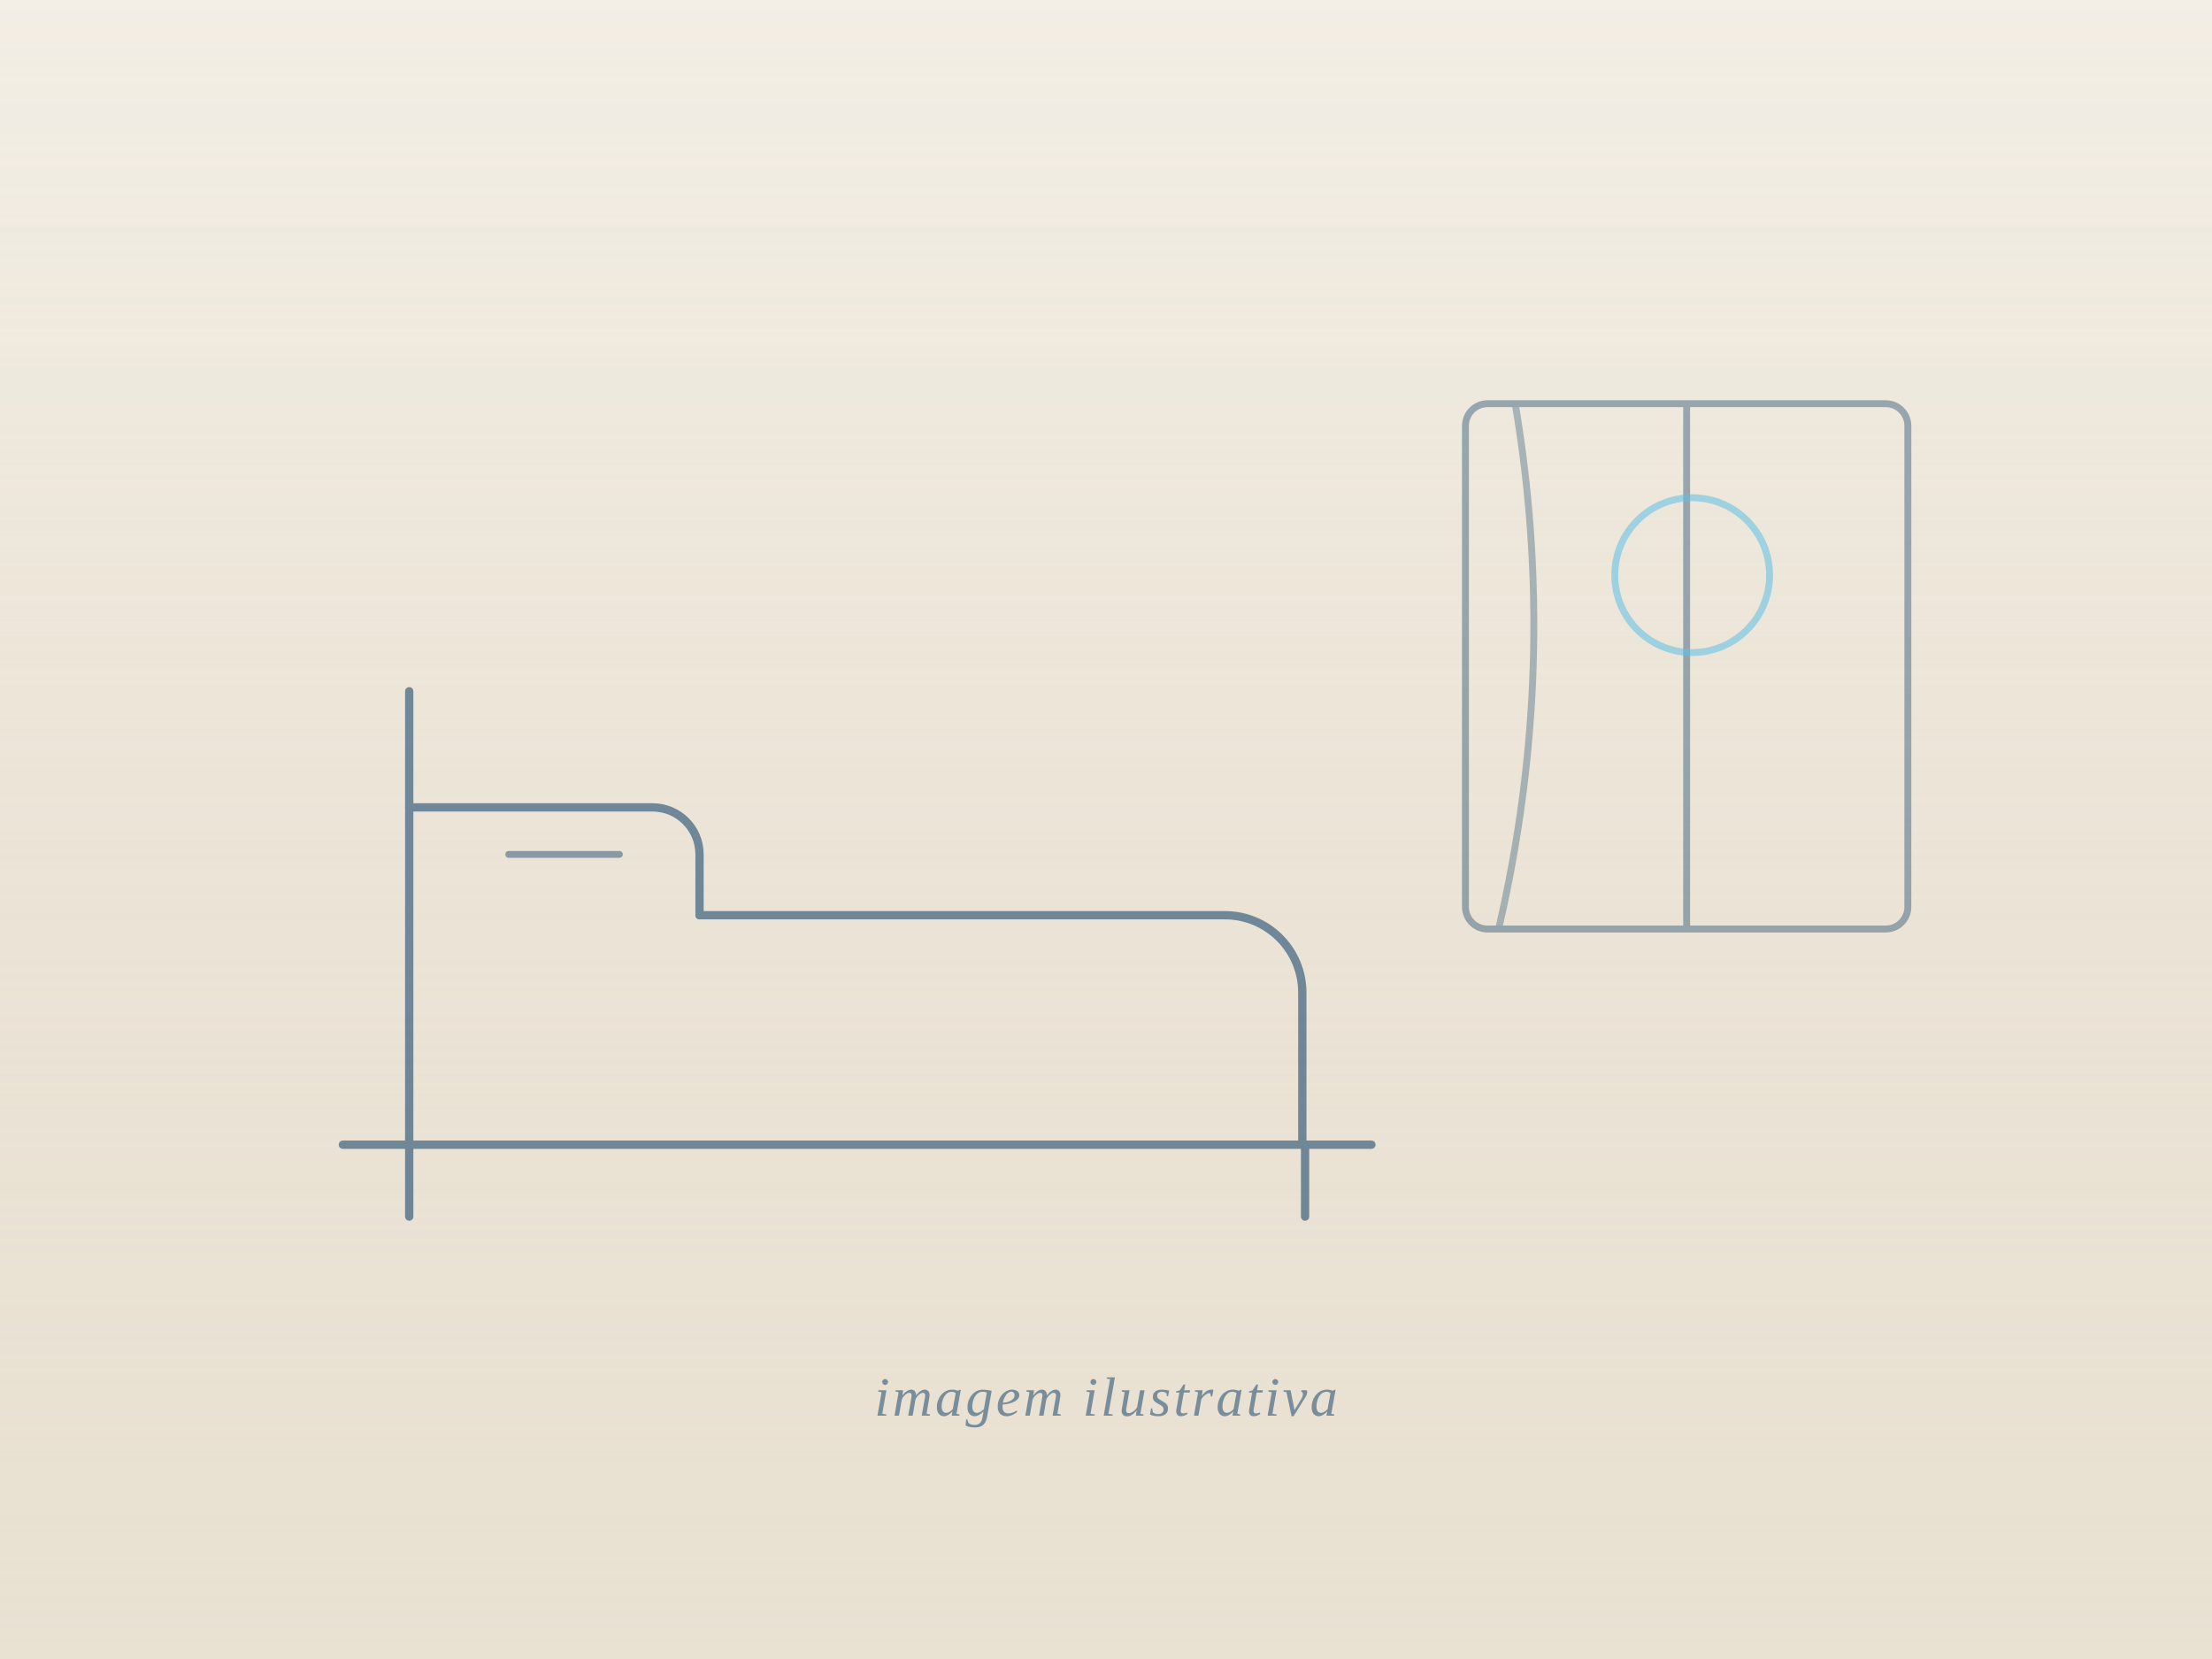
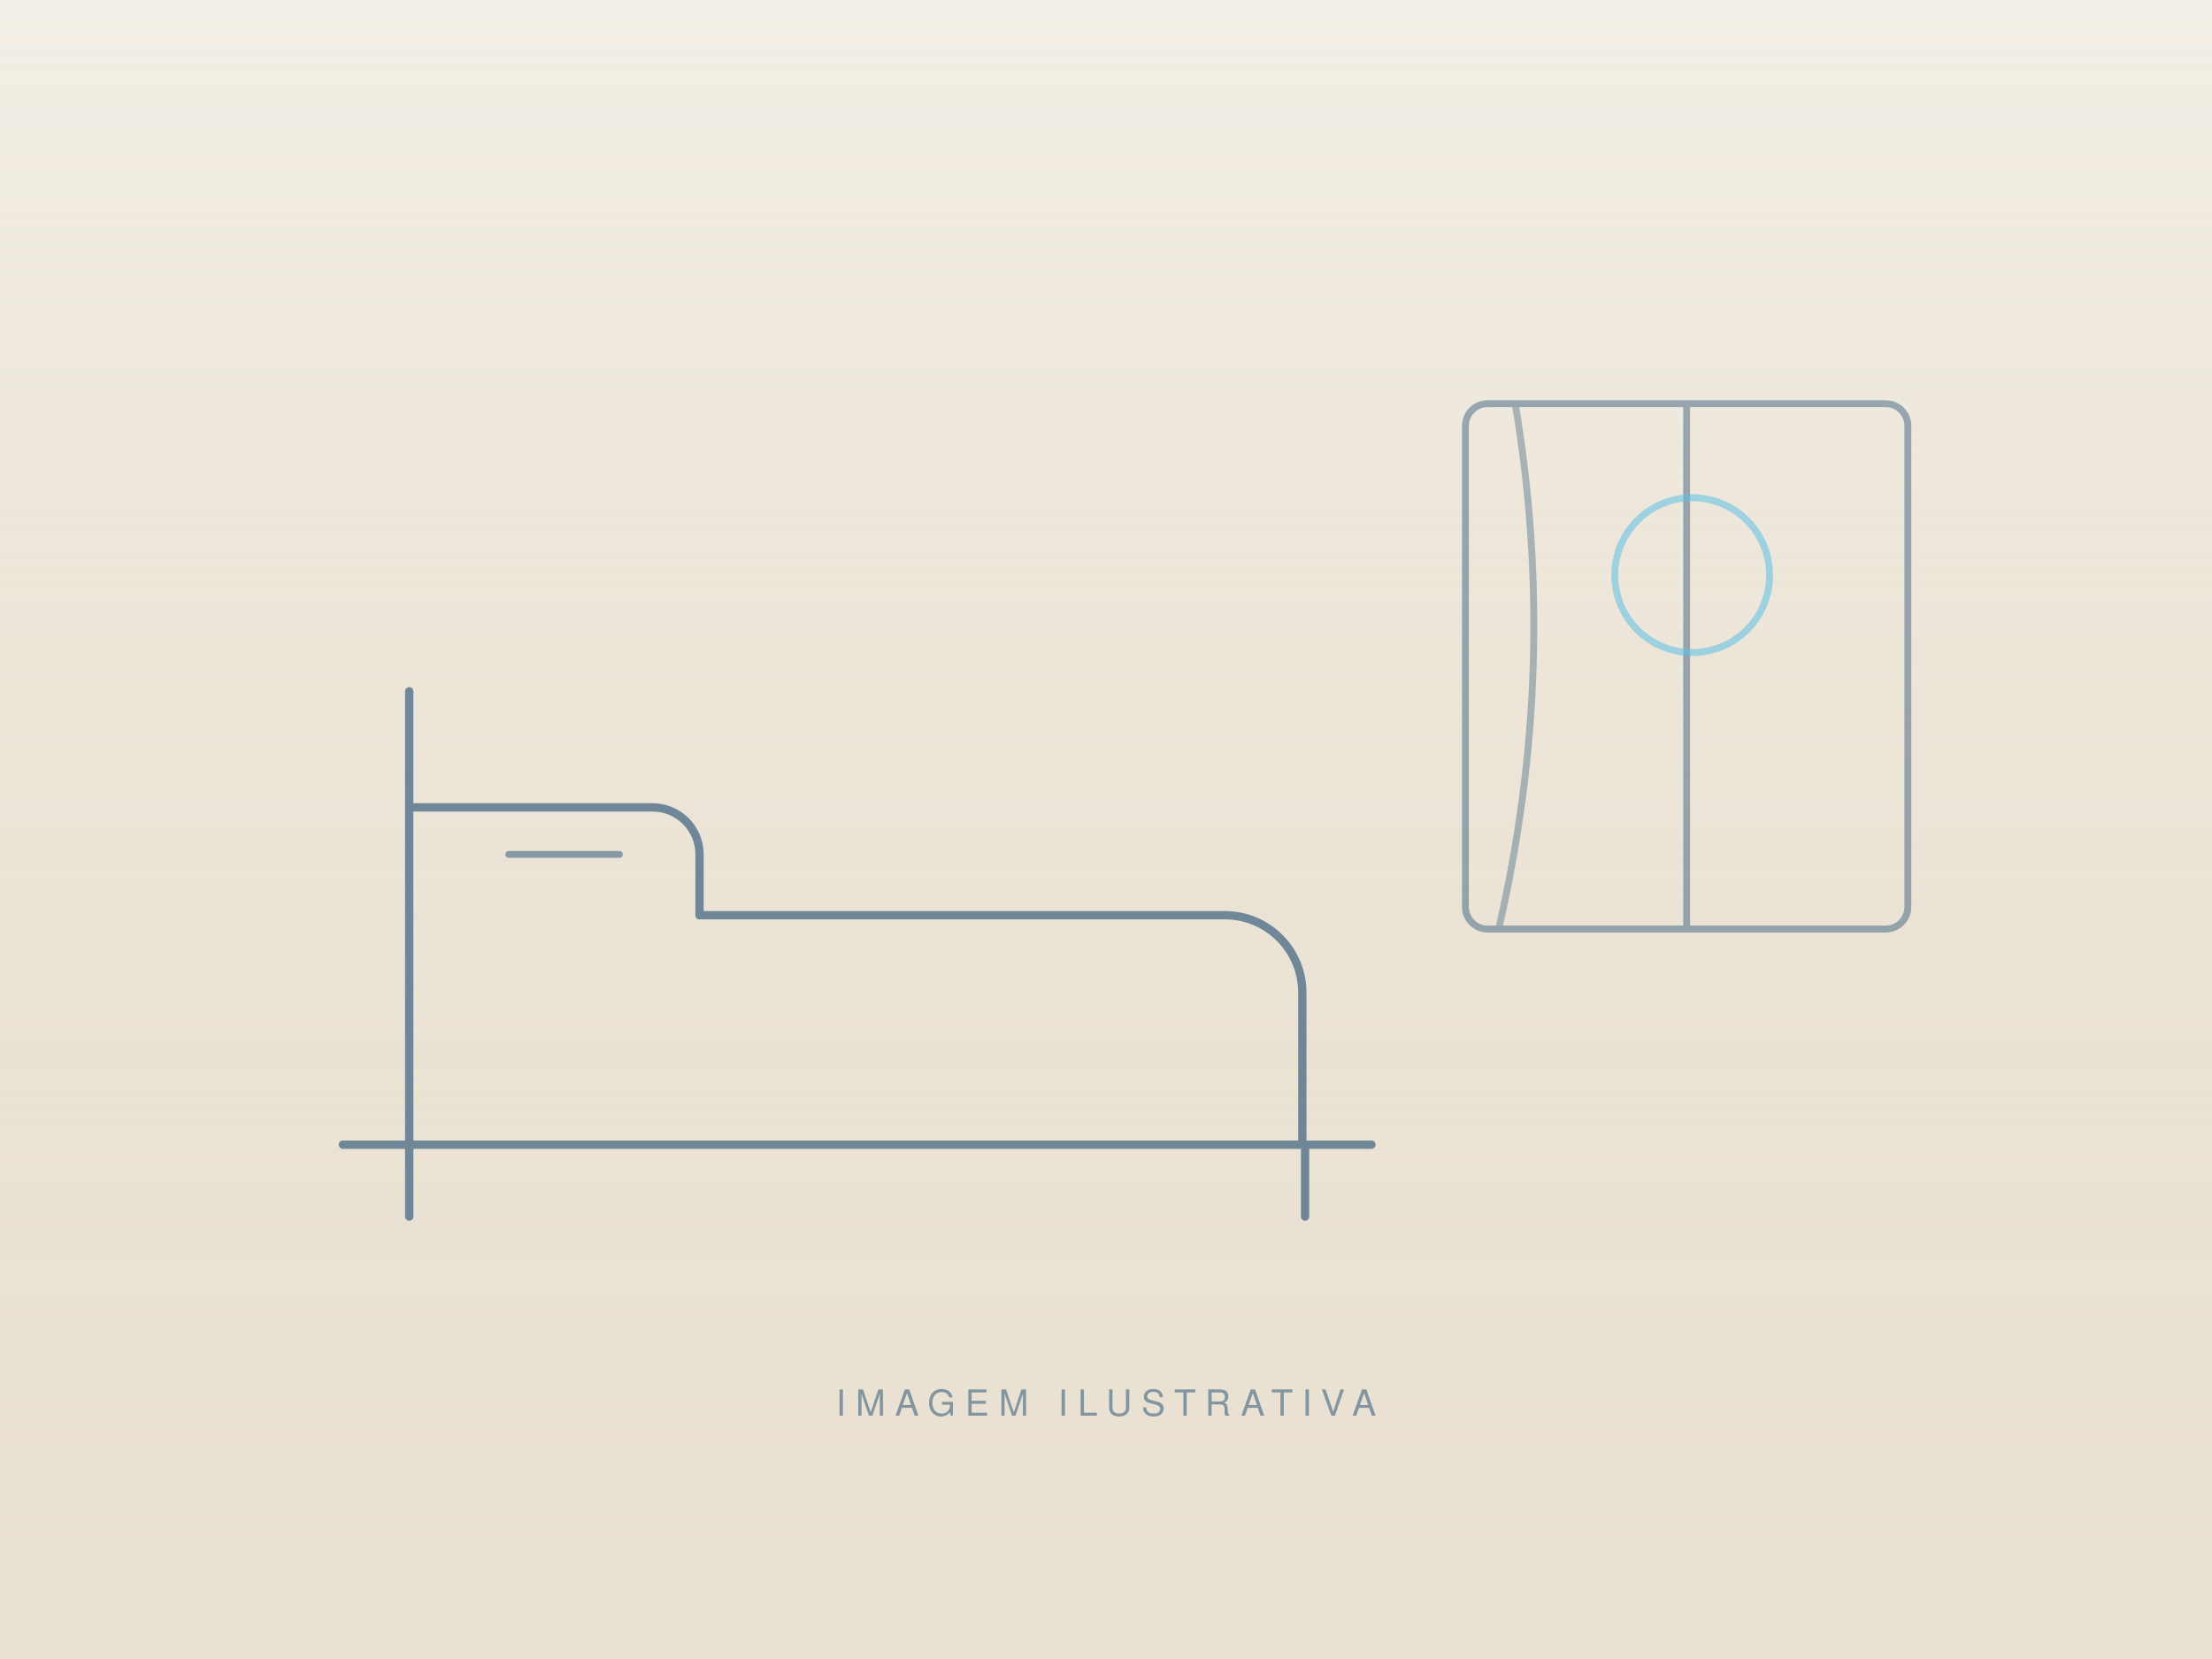
<svg xmlns="http://www.w3.org/2000/svg" viewBox="0 0 800 600" role="img" aria-label="Suíte Premium — imagem ilustrativa">
  <defs>
    <linearGradient id="w2" x1="0" y1="0" x2="0" y2="1">
      <stop offset="0" stop-color="#FBF9F5" />
      <stop offset="1" stop-color="#E9E1D2" stop-opacity="0" />
    </linearGradient>
  </defs>
  <rect width="800" height="600" fill="#E9E1D2" />
  <rect width="800" height="600" fill="url(#w2)" opacity=".55" />
  <g stroke="#1C4A6E" stroke-width="2.5" fill="none" opacity=".42">
    <rect x="530" y="146" width="160" height="190" rx="8" />
    <path d="M610 146 v190" />
    <path d="M548 146 q16 95 -6 190" stroke-opacity=".8" />
  </g>
  <circle cx="612" cy="208" r="28" fill="none" stroke="#5CBFE5" stroke-width="2.5" opacity=".55" />
  <g stroke="#1C4A6E" stroke-width="3" fill="none" stroke-linecap="round" stroke-linejoin="round" opacity=".6">
    <path d="M148 250 v164" />
    <path d="M148 292 h88 a17 17 0 0 1 17 17 v22" />
    <path d="M253 331 h190 a28 28 0 0 1 28 28 v55" />
    <path d="M124 414 h372" />
    <path d="M148 414 v26 M472 414 v26" />
    <path d="M184 292 h40 M184 309 h40" stroke-width="2.5" opacity=".8" />
  </g>
-   <text x="400" y="512" text-anchor="middle" font-family="Georgia, 'Times New Roman', serif" font-style="italic" font-size="20" letter-spacing="1" fill="#1C4A6E" fill-opacity=".55">imagem ilustrativa</text>
+   <text x="400" y="512" text-anchor="middle" font-family="Helvetica, Arial, sans-serif" font-size="13" letter-spacing="3.5" fill="#1C4A6E" fill-opacity=".5">IMAGEM ILUSTRATIVA</text>
</svg>
